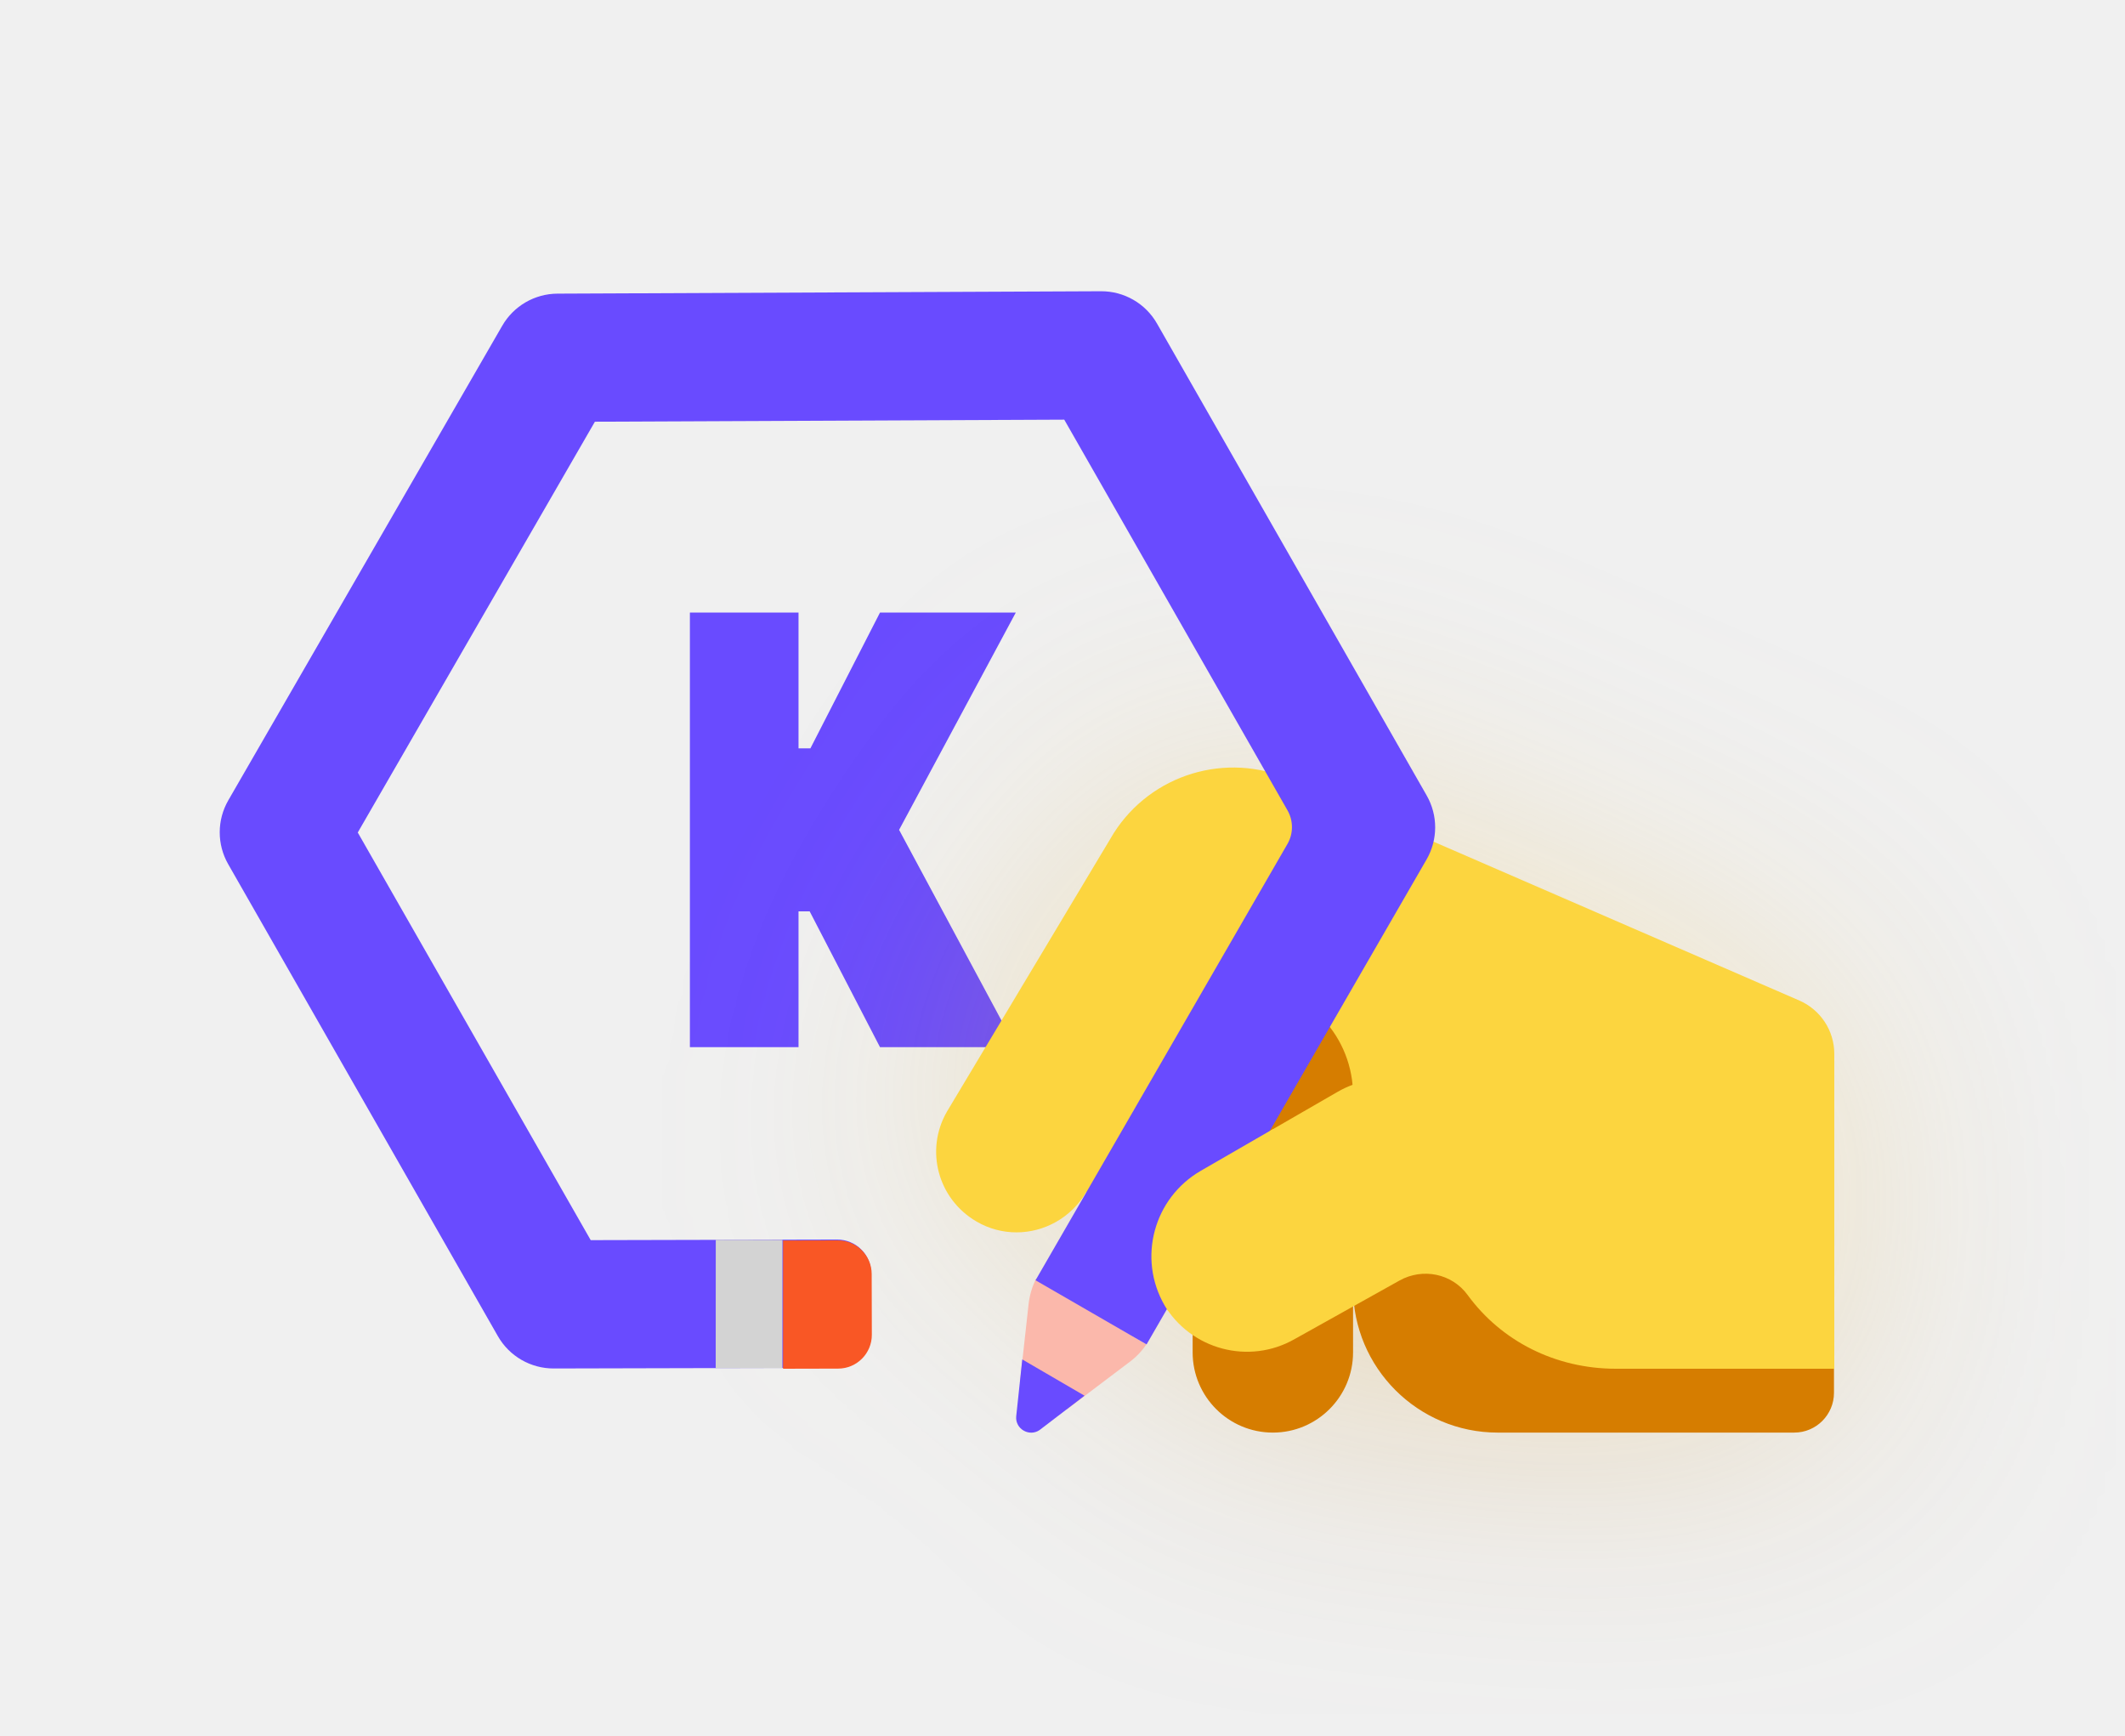
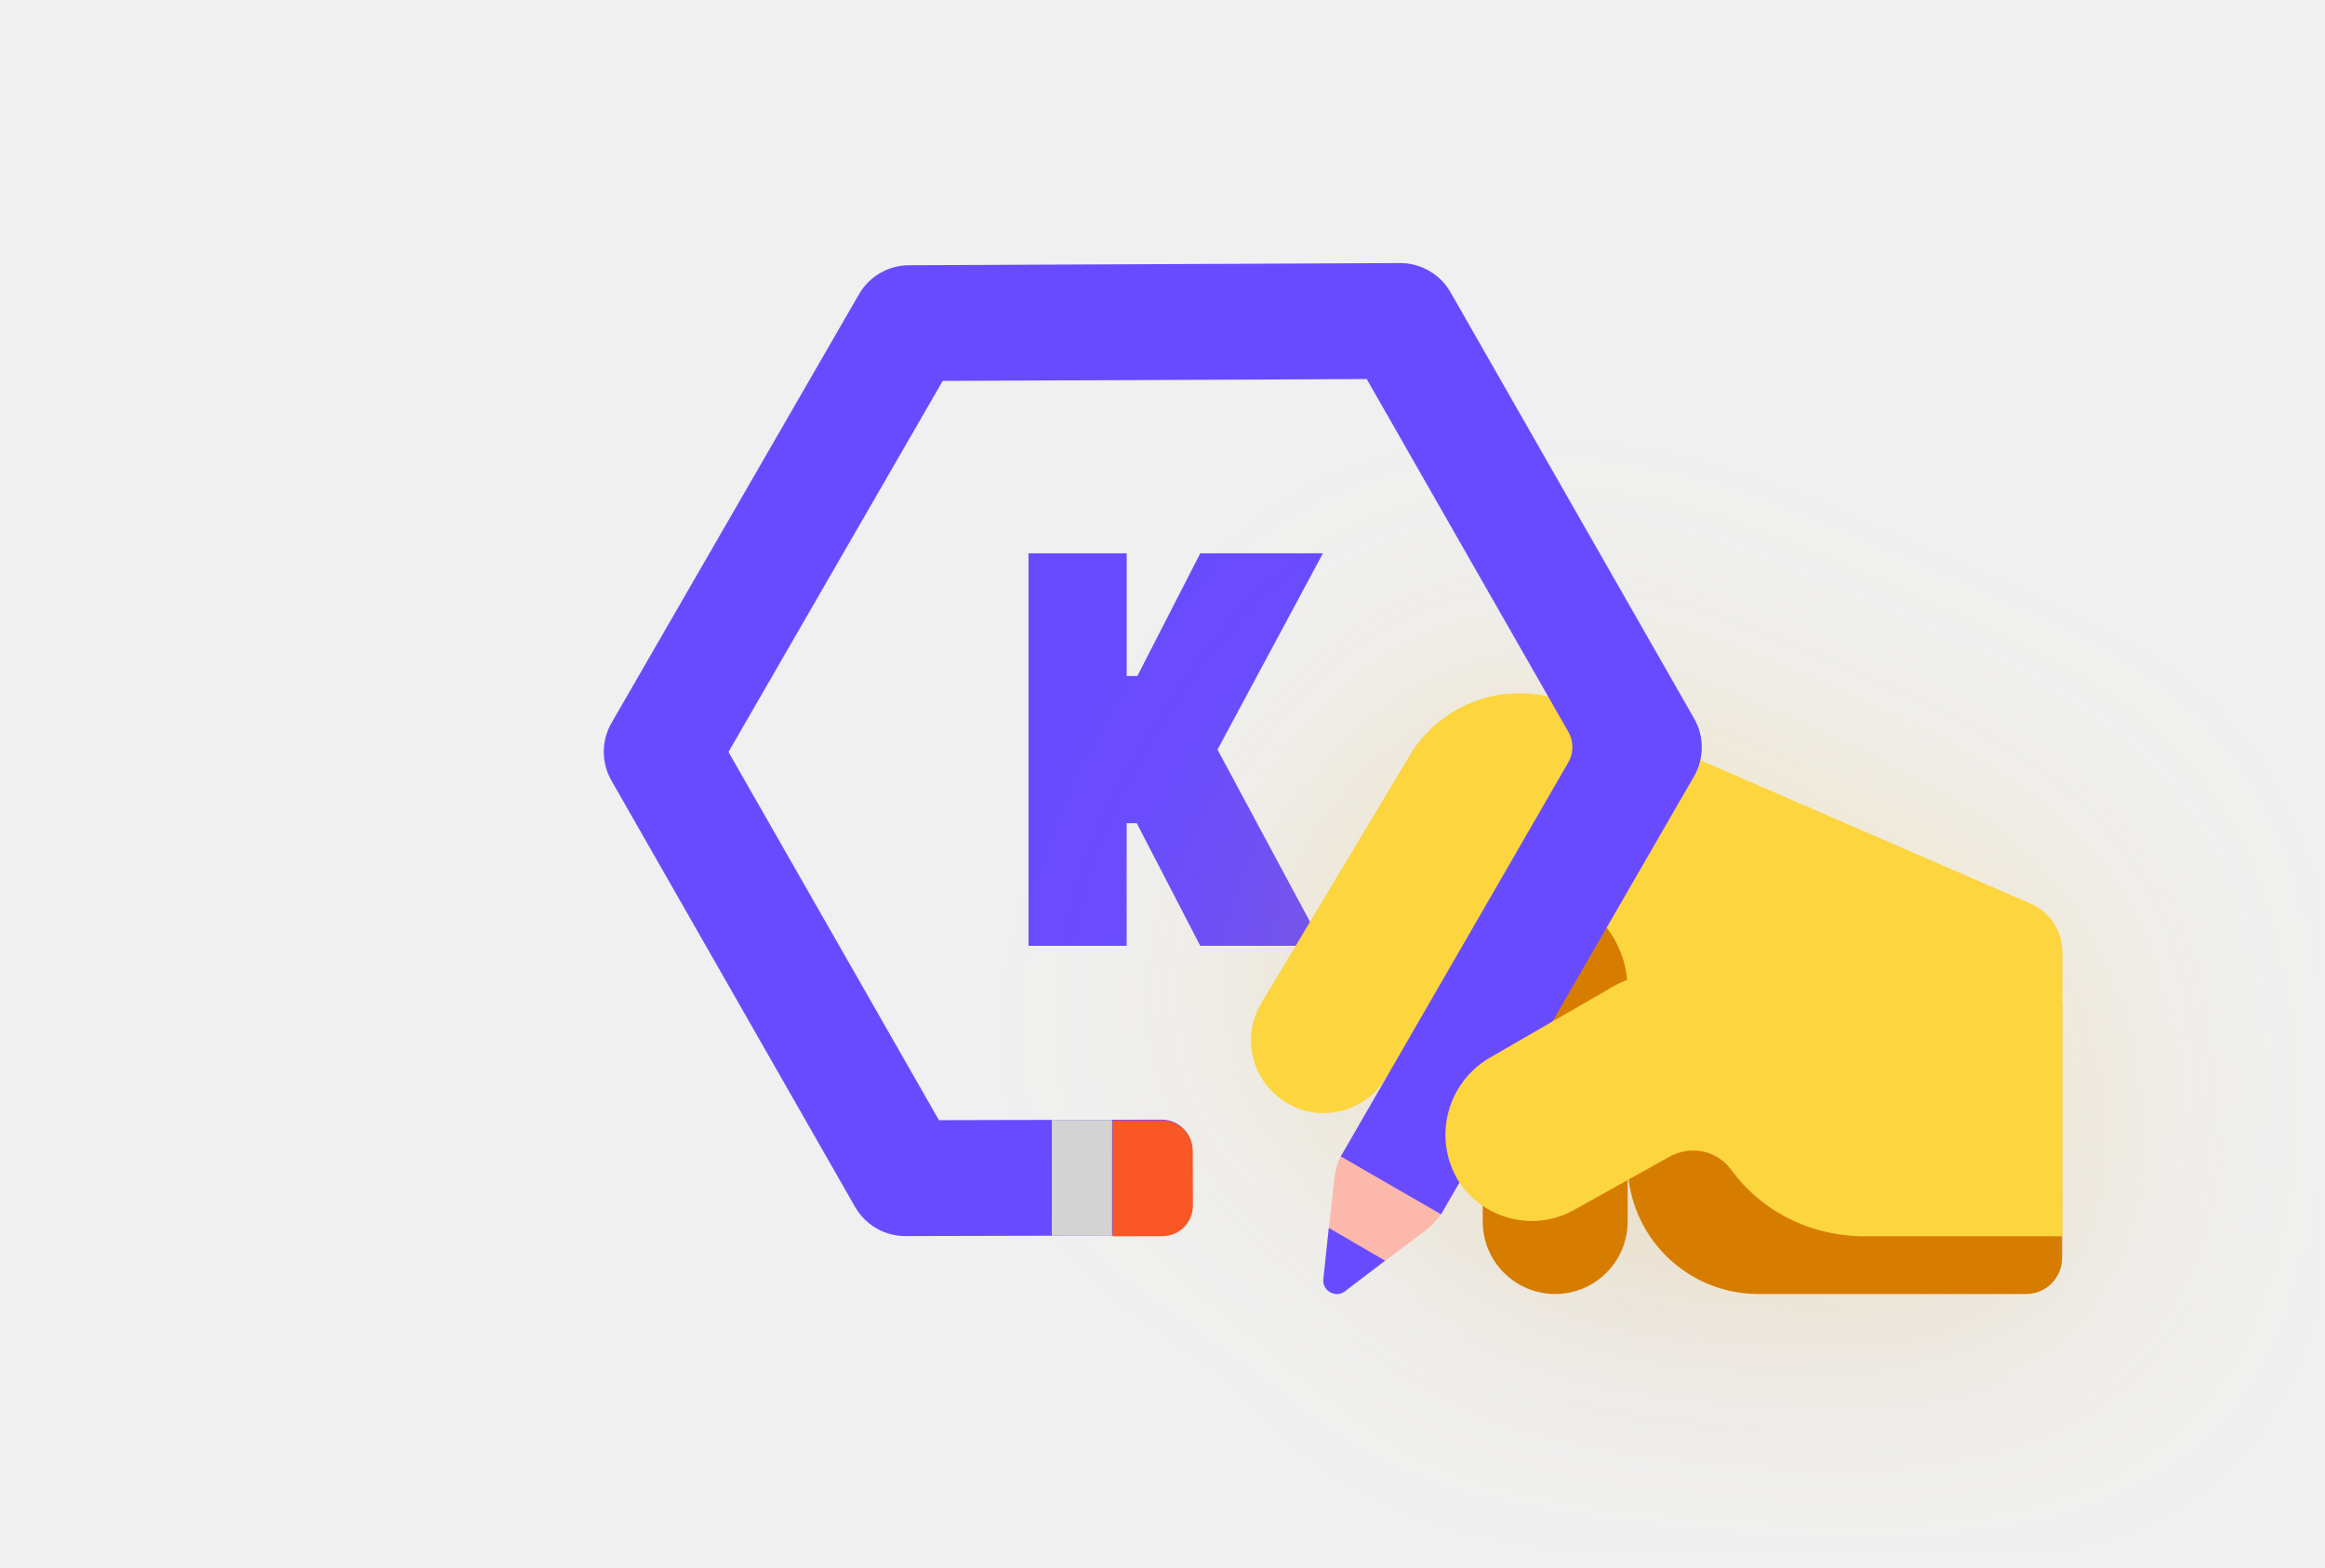
- <svg xmlns="http://www.w3.org/2000/svg" width="180" height="147" viewBox="0 0 180 147" fill="none">
-   <path d="M74.541 88.685L68.583 77.183H67.64V88.685H58.438V51.879H67.64V63.381H68.645L74.541 51.879L86.043 51.879L76.158 70.282L86.043 88.685" fill="#694BFF" />
+ <svg xmlns="http://www.w3.org/2000/svg" width="218" height="147" viewBox="0 0 218 147" fill="none">
+   <path d="M112.541 88.685L106.583 77.183H105.64V88.685H96.438V51.879H105.64V63.381H106.645L112.541 51.879L124.043 51.879L114.158 70.282L124.043 88.685" fill="#694BFF" />
  <g opacity="0.25" filter="url(#filter0_f_4_52)">
-     <path d="M114.136 105.022V105.499H114.612H133.499H133.976V105.022V94.628H154.873V117.958C154.873 119.546 153.589 120.852 151.979 120.852H126.868C120.365 120.852 115.088 115.575 115.088 109.072H114.612H114.136V114.534C114.136 118.021 111.305 120.852 107.818 120.852C104.331 120.852 101.5 118.021 101.5 114.534V82.14C101.5 78.653 104.331 75.822 107.818 75.822C111.305 75.822 114.136 78.653 114.136 82.14V105.022Z" fill="#D67D00" stroke="black" stroke-width="0.953" />
-     <path d="M109.121 66.46L109.123 66.461L152.197 85.159L152.198 85.159C153.846 85.872 154.9 87.468 154.9 89.26V115.444H136.869C131.908 115.444 127.46 113.176 124.699 109.389L124.698 109.388C123.219 107.366 120.48 106.831 118.321 108.03L118.32 108.031C116.445 109.077 114.23 110.313 112.484 111.288L110.318 112.498L109.688 112.85L109.519 112.944L109.475 112.969L109.464 112.975L109.462 112.976L109.461 112.977L109.461 112.977L109.693 113.393L109.461 112.977L109.455 112.98C105.786 115.093 101.126 113.835 98.988 110.208L98.85 109.973H98.578H96.078V100.938V100.457L95.597 100.461L91.996 100.497L91.727 100.499L91.591 100.732C90.401 102.757 88.276 103.894 86.104 103.894C85.017 103.894 83.933 103.616 82.949 103.036L82.947 103.035C79.911 101.264 78.877 97.424 80.618 94.393L94.744 70.813C97.798 66.016 103.902 64.164 109.121 66.46ZM95.583 93.833L94.907 94.62H95.945H106.676V96.019V96.844L107.39 96.431L113.546 92.879L113.546 92.879C113.935 92.654 114.331 92.47 114.735 92.322L115.079 92.195L115.045 91.83C114.574 86.761 110.319 82.805 105.127 82.805C104.508 82.805 103.954 83.117 103.485 83.524C103.012 83.935 102.576 84.485 102.185 85.063C101.613 85.909 101.097 86.878 100.693 87.636C100.56 87.887 100.439 88.115 100.332 88.307L95.583 93.833Z" fill="#FFC83D" stroke="black" stroke-width="0.953" />
+     <path d="M152.136 105.022V105.499H152.612H171.499H171.976V105.022V94.628H192.873V117.958C192.873 119.546 191.589 120.852 189.979 120.852H164.868C158.365 120.852 153.088 115.575 153.088 109.072H152.612H152.136V114.534C152.136 118.021 149.305 120.852 145.818 120.852C142.331 120.852 139.5 118.021 139.5 114.534V82.14C139.5 78.653 142.331 75.822 145.818 75.822C149.305 75.822 152.136 78.653 152.136 82.14V105.022Z" fill="#D67D00" stroke="black" stroke-width="0.953" />
+     <path d="M147.121 66.46L147.123 66.461L190.197 85.159L190.198 85.159C191.846 85.872 192.9 87.468 192.9 89.26V115.444H174.869C169.908 115.444 165.46 113.176 162.699 109.389L162.698 109.388C161.219 107.366 158.48 106.831 156.321 108.03L156.32 108.031C154.445 109.077 152.23 110.313 150.484 111.288L148.318 112.498L147.688 112.85L147.519 112.944L147.475 112.969L147.464 112.975L147.462 112.976L147.461 112.977L147.461 112.977L147.693 113.393L147.461 112.977L147.455 112.98C143.786 115.093 139.126 113.835 136.988 110.208L136.85 109.973H136.578H134.078V100.938V100.457L133.597 100.461L129.997 100.497L129.727 100.499L129.591 100.732C128.401 102.757 126.276 103.894 124.104 103.894C123.017 103.894 121.933 103.616 120.949 103.036L120.947 103.035C117.911 101.264 116.877 97.424 118.618 94.393L132.744 70.813C135.798 66.016 141.902 64.164 147.121 66.46ZM133.583 93.833L132.907 94.62H133.944H144.676V96.019V96.844L145.39 96.431L151.546 92.879L151.546 92.879C151.935 92.654 152.331 92.47 152.735 92.322L153.079 92.195L153.045 91.83C152.574 86.761 148.319 82.805 143.127 82.805C142.508 82.805 141.954 83.117 141.485 83.524C141.012 83.935 140.576 84.485 140.185 85.063C139.613 85.909 139.097 86.878 138.693 87.636C138.56 87.887 138.439 88.115 138.332 88.307L133.583 93.833Z" fill="#FFC83D" stroke="black" stroke-width="0.953" />
  </g>
-   <path d="M101.024 82.14C101.024 78.39 104.068 75.346 107.818 75.346C111.568 75.346 114.612 78.39 114.612 82.14V105.022H133.499V94.152H155.349V117.958C155.349 119.806 153.854 121.328 151.979 121.328H126.868C120.102 121.328 114.612 115.839 114.612 109.072V114.534C114.612 118.284 111.568 121.328 107.818 121.328C104.068 121.328 101.024 118.284 101.024 114.534V82.14Z" fill="#D67D00" />
-   <path d="M109.313 66.024L152.387 84.722C154.208 85.51 155.376 87.276 155.376 89.26V115.92H136.869C131.76 115.92 127.167 113.583 124.314 109.67C122.982 107.849 120.509 107.36 118.552 108.447C114.802 110.539 109.693 113.393 109.693 113.393C105.796 115.637 100.847 114.3 98.578 110.449H95.602V100.938L92.001 100.973C90.724 103.147 88.441 104.37 86.104 104.37C84.935 104.37 83.767 104.071 82.707 103.446C79.446 101.544 78.332 97.413 80.207 94.152L94.338 70.563C97.518 65.562 103.877 63.633 109.313 66.024ZM95.945 94.144H107.152V96.019L113.307 92.467C113.721 92.228 114.142 92.032 114.571 91.874C114.123 87.048 110.071 83.281 105.127 83.281C103.307 83.281 101.622 86.977 100.725 88.581L95.945 94.144Z" fill="#FCD53F" />
-   <path d="M97.102 113.863L87.781 108.27C87.406 108.993 87.183 109.794 87.109 110.621L86.389 117.135L90.382 119.352L95.534 115.458C96.148 115.023 96.686 114.477 97.102 113.863Z" fill="#FBB8AB" />
-   <path d="M86.593 115.132L86.077 119.969C85.995 121.029 87.191 121.709 88.061 121.111L91.865 118.203L86.593 115.132Z" fill="#694BFF" />
-   <path fill-rule="evenodd" clip-rule="evenodd" d="M93.267 24.666C95.224 24.658 97.034 25.703 98.005 27.402L120.852 67.377C121.81 69.055 121.806 71.115 120.84 72.788L97.121 113.86L87.716 108.428L109.053 71.48C109.562 70.599 109.564 69.515 109.06 68.632L90.148 35.541L50.391 35.715L30.305 70.506L50.036 105.029L70.922 104.98C72.5 104.976 73.783 106.252 73.786 107.831L73.799 112.975C73.802 114.554 72.526 115.837 70.947 115.84L46.902 115.898C44.949 115.902 43.143 114.858 42.174 113.162L19.328 73.186C18.369 71.509 18.374 69.449 19.34 67.777L42.545 27.584C43.511 25.911 45.292 24.877 47.224 24.869L93.267 24.666Z" fill="#694BFF" />
-   <path fill-rule="evenodd" clip-rule="evenodd" d="M66.33 105.059L70.972 105.048C72.551 105.045 73.834 106.321 73.837 107.9L73.85 113.044C73.853 114.623 72.577 115.905 70.998 115.909L66.33 115.92V105.059Z" fill="#F95725" />
-   <path d="M60.63 105.006L60.624 115.867L66.273 115.869L66.279 105.008L60.63 105.006Z" fill="#D3D3D3" />
+   <path d="M139.024 82.14C139.024 78.39 142.068 75.346 145.818 75.346C149.568 75.346 152.612 78.39 152.612 82.14V105.022H171.499V94.152H193.349V117.958C193.349 119.806 191.854 121.328 189.979 121.328H164.868C158.102 121.328 152.612 115.839 152.612 109.072V114.534C152.612 118.284 149.568 121.328 145.818 121.328C142.068 121.328 139.024 118.284 139.024 114.534V82.14Z" fill="#D67D00" />
+   <path d="M147.313 66.024L190.387 84.722C192.208 85.51 193.376 87.276 193.376 89.26V115.92H174.869C169.76 115.92 165.167 113.583 162.314 109.67C160.982 107.849 158.509 107.36 156.552 108.447C152.802 110.539 147.693 113.393 147.693 113.393C143.796 115.637 138.847 114.3 136.578 110.449H133.602V100.938L130.001 100.973C128.724 103.147 126.441 104.37 124.104 104.37C122.935 104.37 121.767 104.071 120.707 103.446C117.446 101.544 116.332 97.413 118.207 94.152L132.338 70.563C135.518 65.562 141.877 63.633 147.313 66.024ZM133.944 94.144H145.152V96.019L151.307 92.467C151.721 92.228 152.142 92.032 152.571 91.874C152.123 87.048 148.071 83.281 143.127 83.281C141.307 83.281 139.622 86.977 138.725 88.581L133.944 94.144Z" fill="#FCD53F" />
+   <path d="M135.102 113.863L125.781 108.27C125.406 108.993 125.183 109.794 125.109 110.621L124.389 117.135L128.382 119.352L133.534 115.458C134.148 115.023 134.686 114.477 135.102 113.863Z" fill="#FBB8AB" />
+   <path d="M124.593 115.132L124.077 119.969C123.995 121.029 125.191 121.709 126.061 121.111L129.865 118.203L124.593 115.132Z" fill="#694BFF" />
+   <path fill-rule="evenodd" clip-rule="evenodd" d="M131.267 24.666C133.224 24.658 135.034 25.703 136.006 27.402L158.852 67.377C159.81 69.055 159.806 71.115 158.84 72.788L135.121 113.86L125.716 108.428L147.053 71.48C147.562 70.599 147.564 69.515 147.06 68.632L128.148 35.541L88.391 35.715L68.305 70.506L88.036 105.029L108.922 104.98C110.5 104.976 111.783 106.252 111.786 107.831L111.799 112.975C111.802 114.554 110.526 115.837 108.947 115.84L84.902 115.898C82.948 115.902 81.143 114.858 80.174 113.162L57.328 73.186C56.369 71.509 56.374 69.449 57.34 67.777L80.545 27.584C81.511 25.911 83.293 24.877 85.224 24.869L131.267 24.666Z" fill="#694BFF" />
+   <path fill-rule="evenodd" clip-rule="evenodd" d="M104.33 105.059L108.973 105.048C110.551 105.045 111.834 106.321 111.837 107.9L111.85 113.044C111.853 114.623 110.577 115.905 108.998 115.909L104.33 115.92V105.059Z" fill="#F95725" />
+   <path d="M98.629 105.006L98.624 115.867L104.273 115.869L104.279 105.008L98.629 105.006Z" fill="#D3D3D3" />
  <g clip-path="url(#clip0_4_52)">
-     <path d="M98.946 111.03L107.64 110.775L107.837 95.62L101.701 99.164C97.729 101.469 96.34 106.553 98.646 110.553C98.74 110.716 98.84 110.875 98.946 111.03Z" fill="#FCD53F" />
+     <path d="M136.946 111.03L145.64 110.775L145.837 95.62L139.701 99.164C135.729 101.469 134.34 106.553 136.646 110.553C136.74 110.716 136.84 110.875 136.946 111.03Z" fill="#FCD53F" />
  </g>
  <defs>
-     <filter id="filter0_f_4_52" x="55.479" y="41.186" width="123.714" height="103.959" filterUnits="userSpaceOnUse" color-interpolation-filters="sRGB">
+     <filter id="filter0_f_4_52" x="93.479" y="41.186" width="123.714" height="103.959" filterUnits="userSpaceOnUse" color-interpolation-filters="sRGB">
      <feFlood flood-opacity="0" result="BackgroundImageFix" />
      <feBlend mode="normal" in="SourceGraphic" in2="BackgroundImageFix" result="shape" />
      <feGaussianBlur stdDeviation="11.909" result="effect1_foregroundBlur_4_52" />
    </filter>
    <clipPath id="clip0_4_52">
-       <rect width="11.111" height="16.666" fill="white" transform="translate(97.53 95.62)" />
+       <rect width="11.111" height="16.666" fill="white" transform="translate(135.53 95.62)" />
    </clipPath>
  </defs>
</svg>
